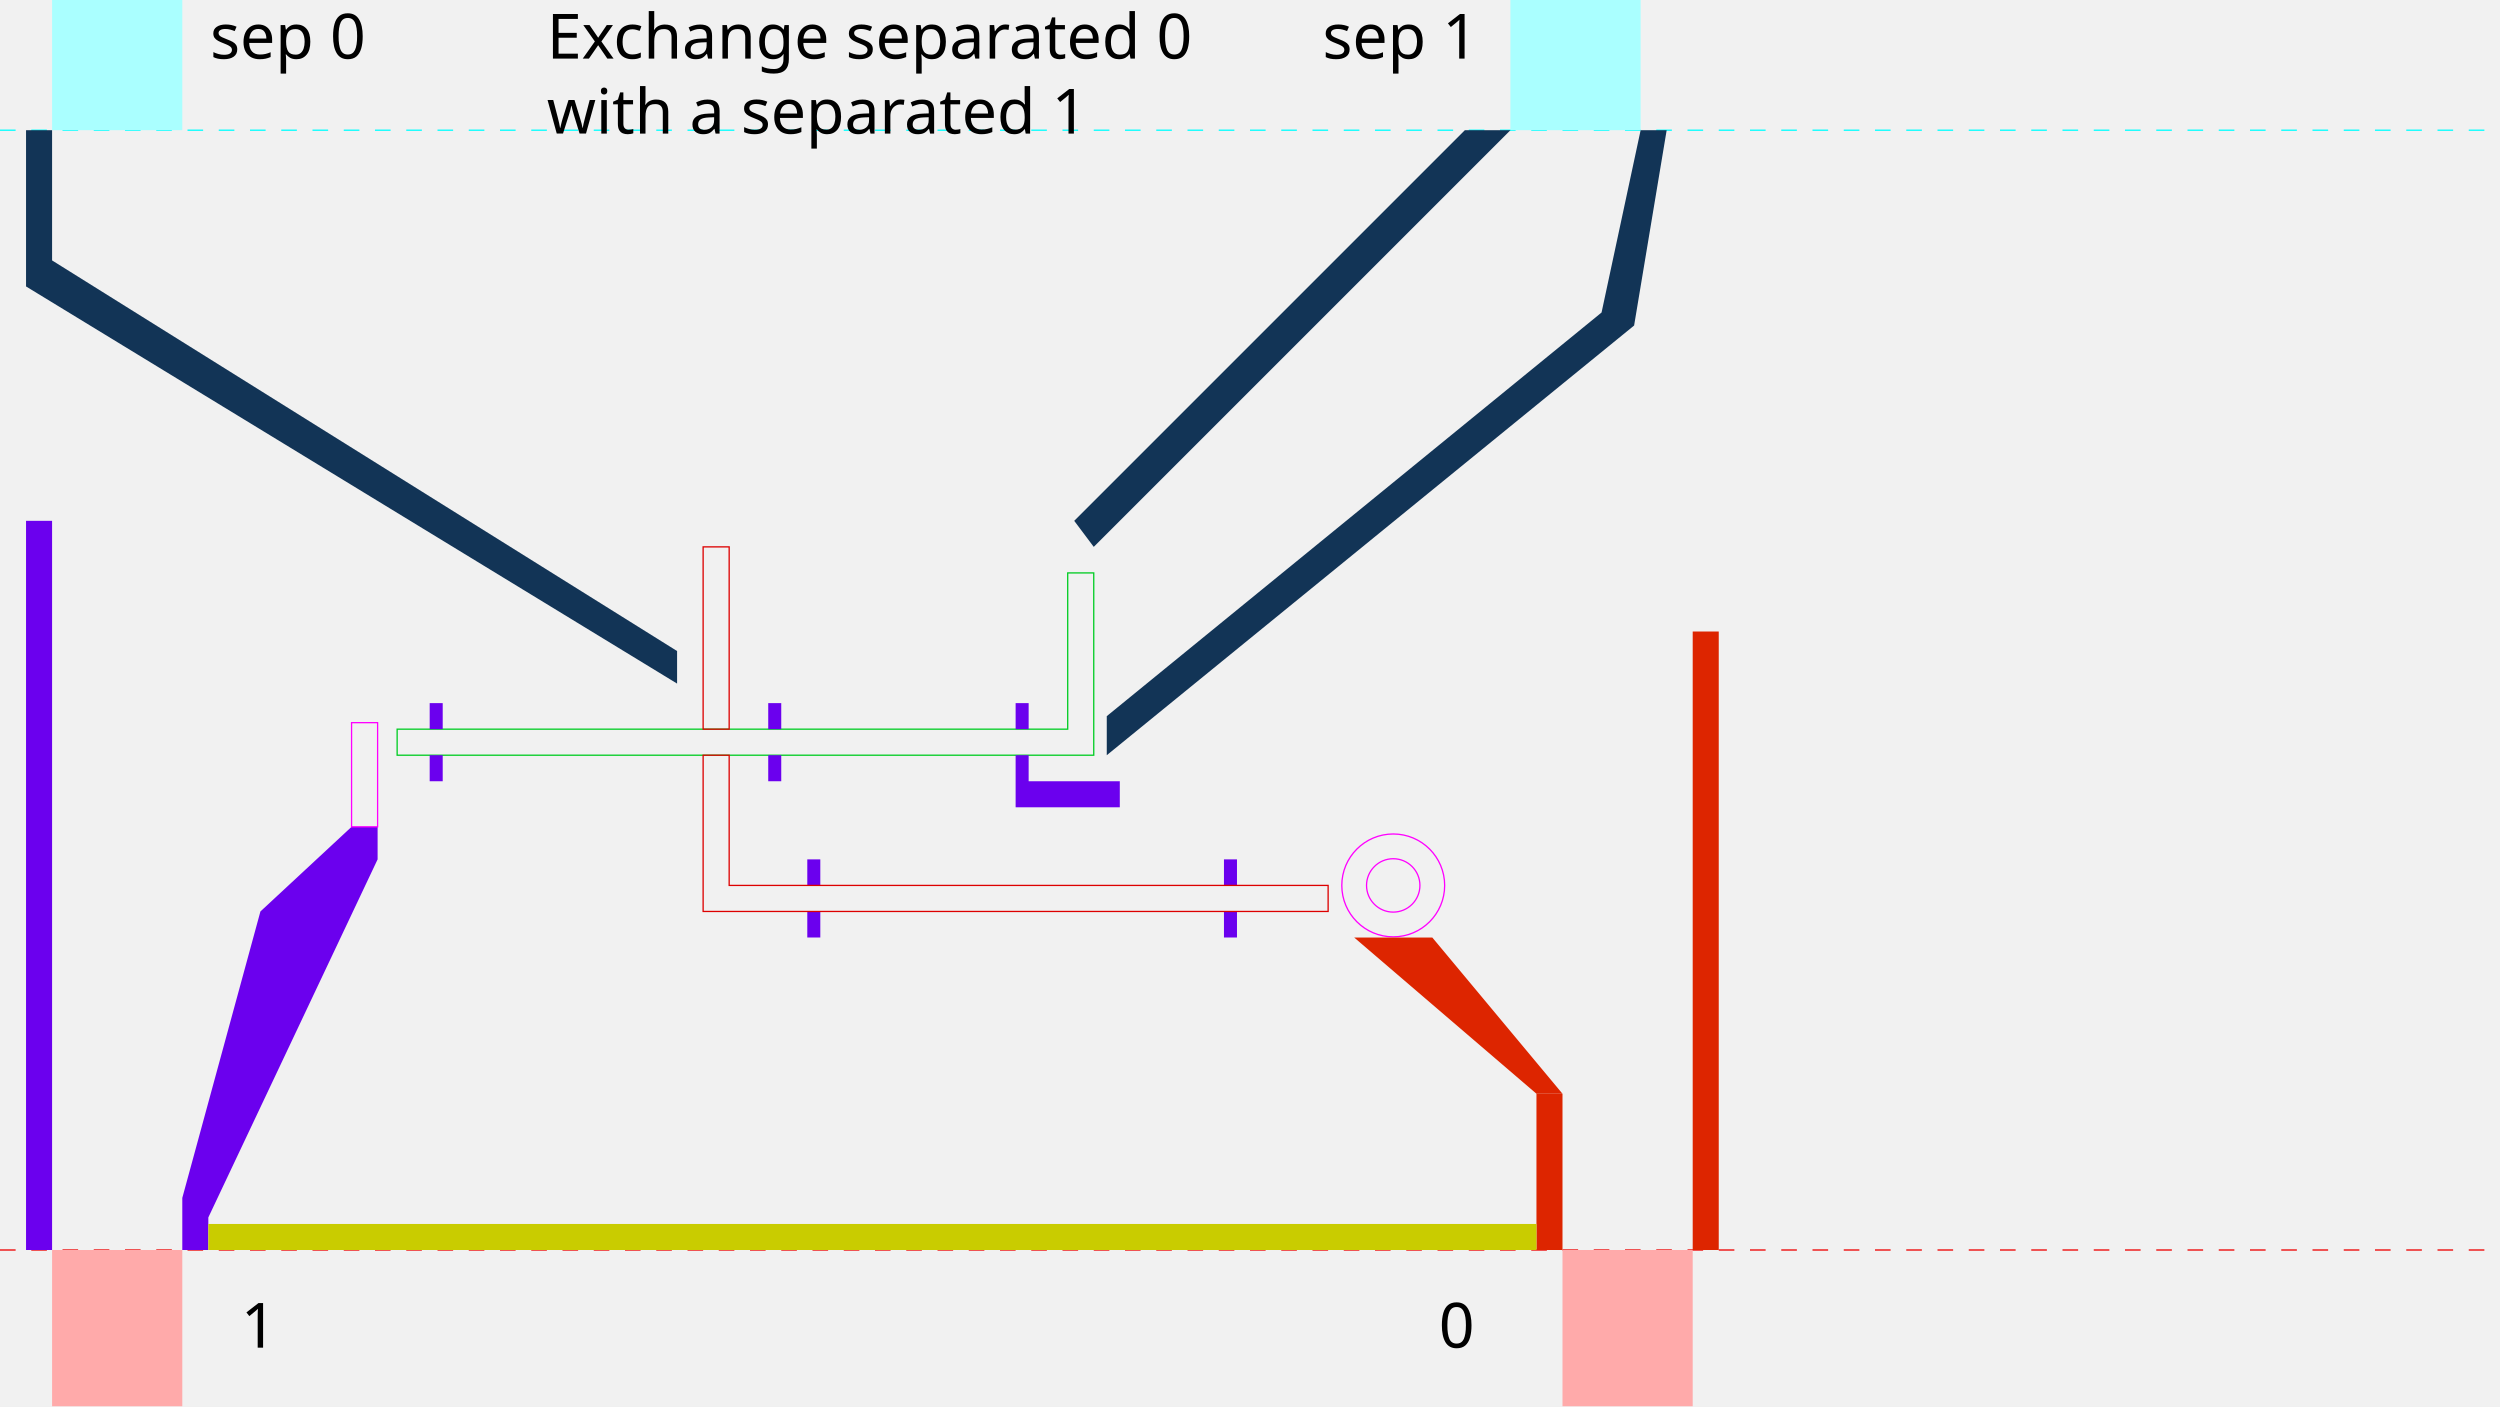
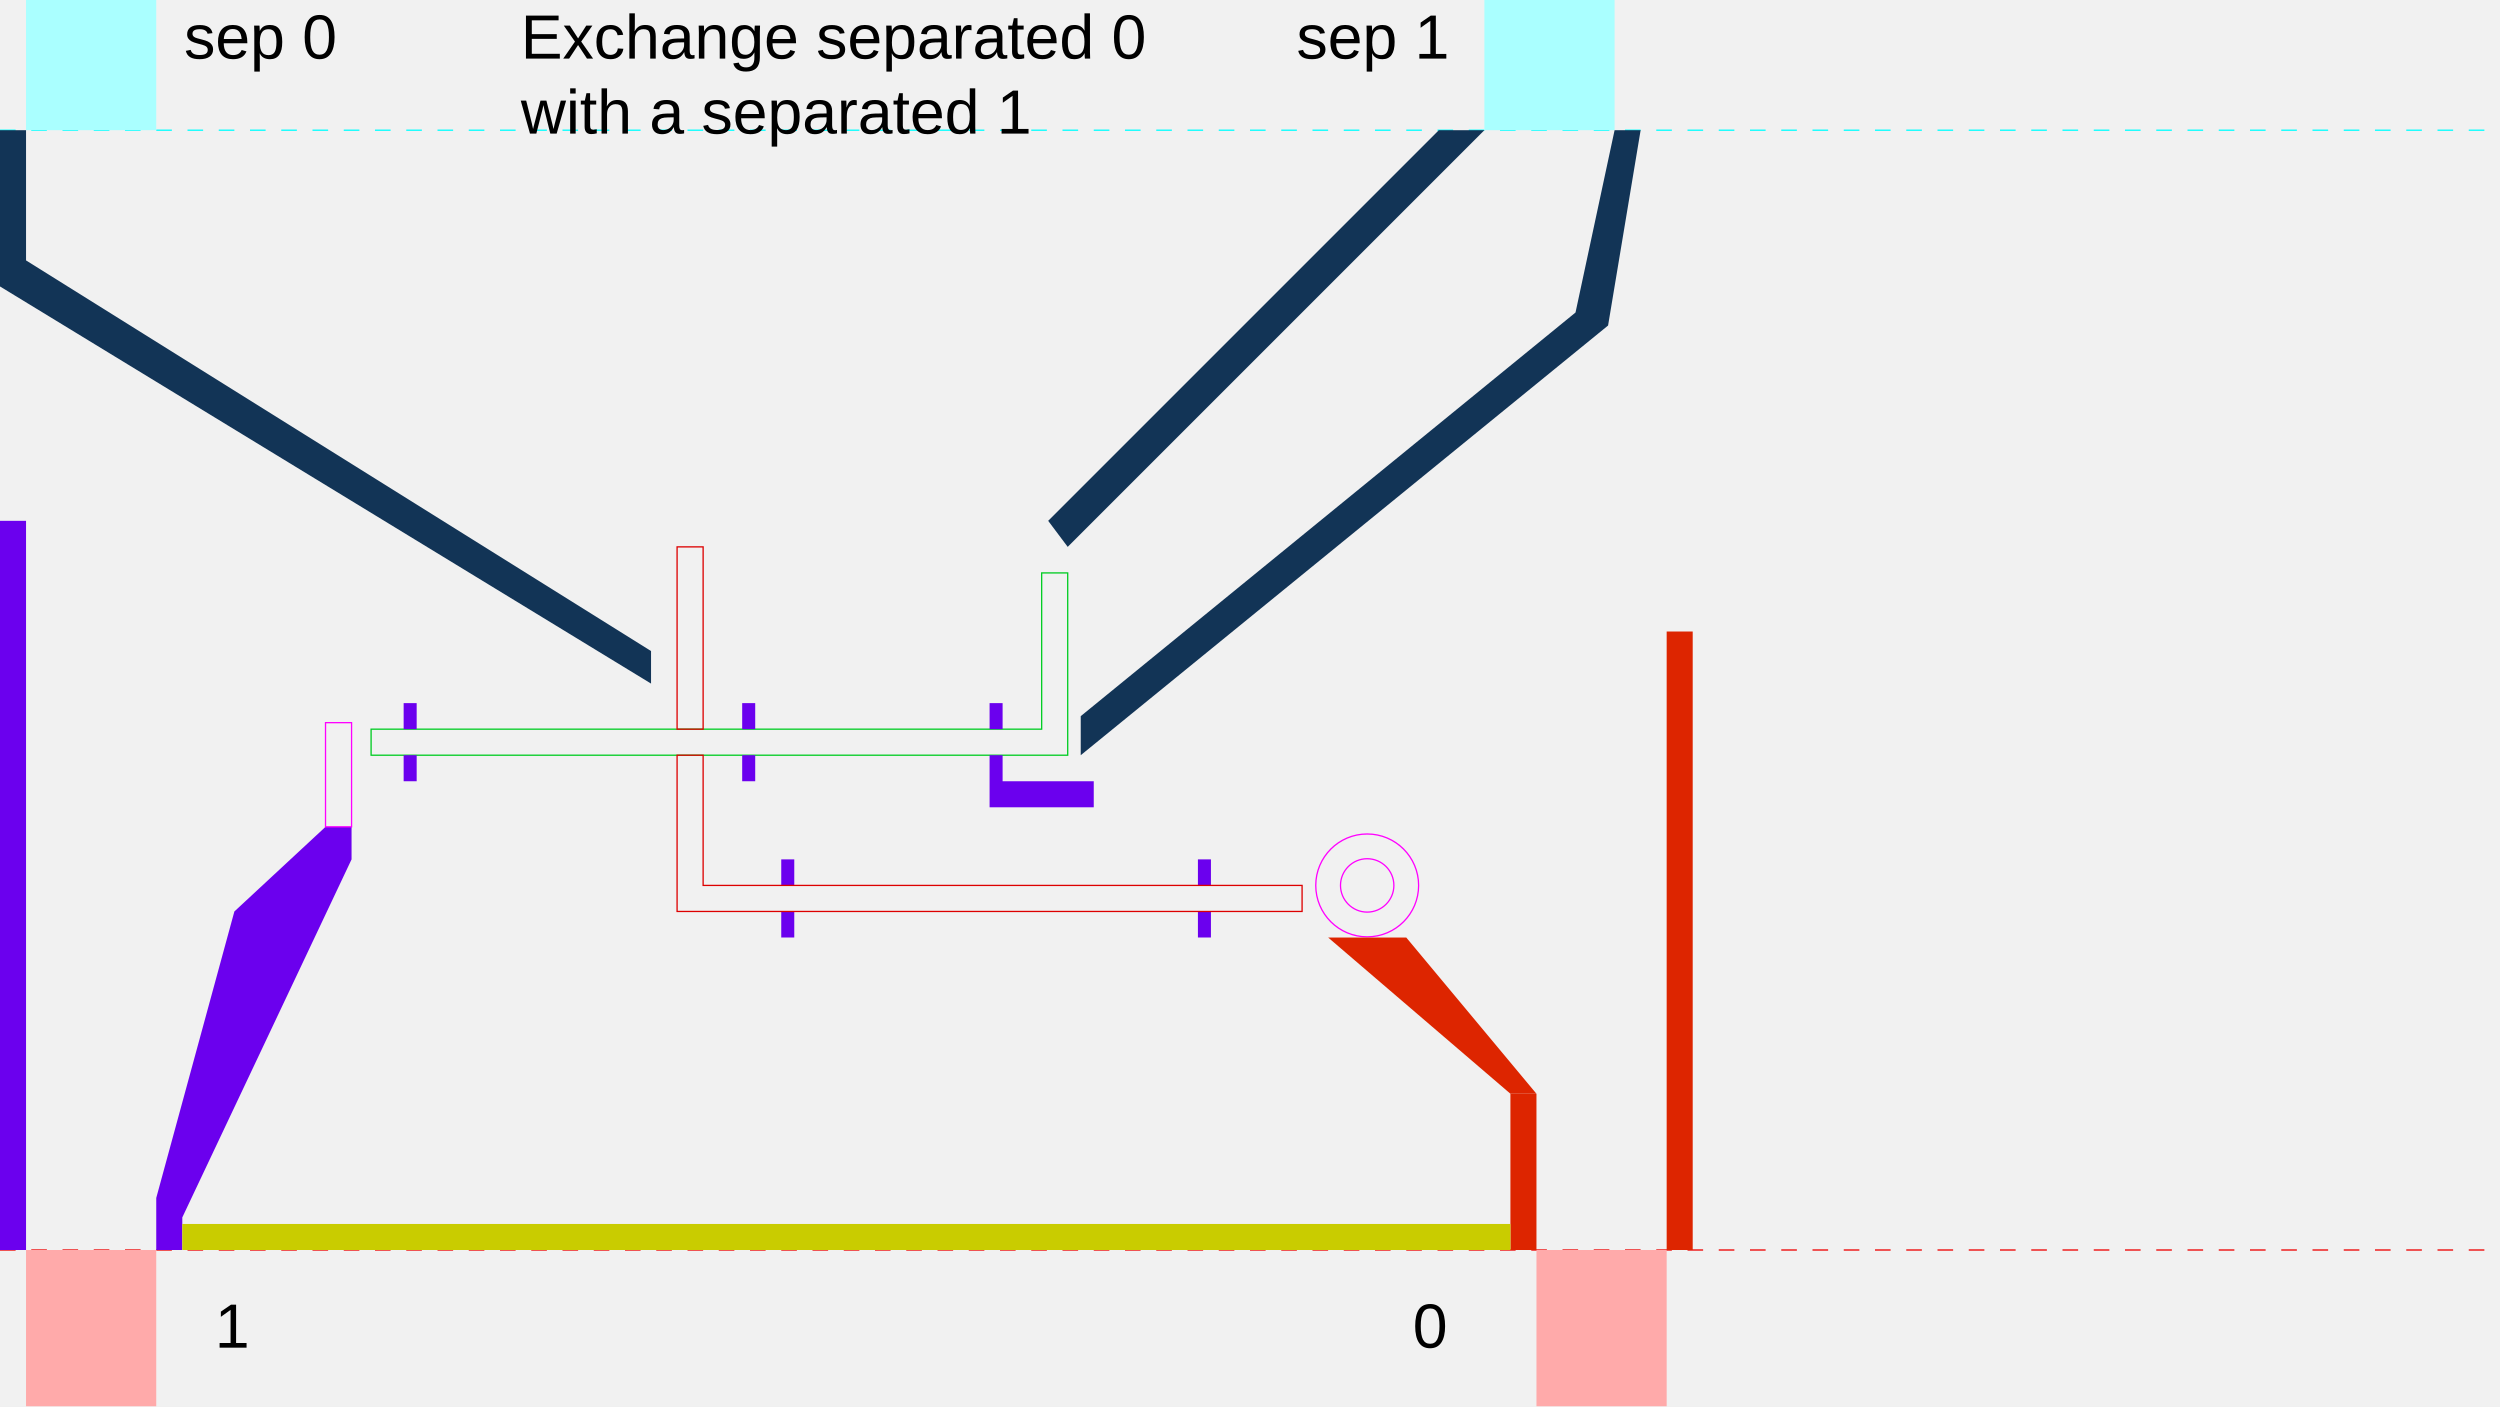
<svg xmlns="http://www.w3.org/2000/svg" id="Layer_1" width="1920" height="1080" version="1.1" viewBox="0 0 1920 1080">
  <g opacity=".05">
    <rect width="1920" height="1080" fill="#fff" />
  </g>
  <line y1="960" x2="1920" y2="960" fill="none" stroke="#e00" stroke-dasharray="12" stroke-miterlimit="10" />
  <line y1="100" x2="1920" y2="100" fill="none" stroke="aqua" stroke-dasharray="12" stroke-miterlimit="10" />
-   <rect x="1160" width="100" height="100" fill="#aff" />
-   <rect x="1200" y="960" width="100" height="120" fill="#faa" />
-   <text transform="translate(1015.689 45)" font-family="MyriadPro-Regular, 'Myriad Pro'" font-size="48">
-     <tspan x="0" y="0">sep 1</tspan>
-   </text>
-   <text transform="translate(1105 1035)" font-family="MyriadPro-Regular, 'Myriad Pro'" font-size="48">
-     <tspan x="0" y="0">0</tspan>
-   </text>
-   <rect x="40" y="960" width="100" height="120" fill="#faa" />
-   <text transform="translate(185 1035)" font-family="MyriadPro-Regular, 'Myriad Pro'" font-size="48">
-     <tspan x="0" y="0">1</tspan>
-   </text>
-   <rect x="40" width="100" height="100" fill="#aff" />
-   <text transform="translate(161.378 45)" font-family="MyriadPro-Regular, 'Myriad Pro'" font-size="48">
-     <tspan x="0" y="0">sep 0</tspan>
-   </text>
-   <text transform="translate(420 45)" font-family="MyriadPro-Regular, 'Myriad Pro'" font-size="48">
-     <tspan x="0" y="0">Exchange separated 0</tspan>
-     <tspan x="0" y="57.6">with a separated 1</tspan>
-   </text>
-   <polygon points="40 100 40 200 520 500 520 525 20 220 20 100 40 100" fill="#123456" />
-   <path d="M1070,641c21.505,0,39,17.495,39,39s-17.495,39-39,39-39-17.495-39-39,17.495-39,39-39M1070,701c11.579,0,21-9.421,21-21s-9.421-21-21-21-21,9.421-21,21,9.421,21,21,21M1070,640c-22.091,0-40,17.909-40,40s17.909,40,40,40,40-17.909,40-40-17.909-40-40-40h0ZM1070,700c-11.046,0-20-8.954-20-20s8.954-20,20-20,20,8.954,20,20-8.954,20-20,20h0Z" fill="#f0f" />
-   <polygon points="1100 720 1040 720 1180 840 1200 840 1100 720" fill="#dd2500" />
-   <rect x="1300" y="485" width="20" height="475" fill="#dd2500" />
-   <rect x="1180" y="840" width="20" height="120" fill="#dd2500" />
-   <polygon points="270 635 200 700 140 920 140 960 160 960 160 935 290 660 290 635 270 635" fill="#6b00ee" />
-   <polygon points="1260 100 1230 240 850 550 850 580 1255 250 1280 100 1260 100" fill="#123456" />
-   <rect x="20" y="400" width="20" height="560" fill="#6b00ee" />
-   <polygon points="840 580 305 580 305 560 820 560 820 440 840 440 840 580" fill="none" stroke="#0c2" stroke-miterlimit="10" />
-   <rect x="330" y="580" width="10" height="20" fill="#6b00ee" />
-   <rect x="590" y="580" width="10" height="20" fill="#6b00ee" />
-   <rect x="330" y="540" width="10" height="20" fill="#6b00ee" />
-   <rect x="780" y="540" width="10" height="20" fill="#6b00ee" />
-   <rect x="590" y="540" width="10" height="20" fill="#6b00ee" />
-   <rect x="940" y="700" width="10" height="20" fill="#6b00ee" />
-   <rect x="940" y="660" width="10" height="20" fill="#6b00ee" />
-   <rect x="620" y="700" width="10" height="20" fill="#6b00ee" />
-   <rect x="620" y="660" width="10" height="20" fill="#6b00ee" />
-   <rect x="160" y="940" width="1020" height="20" fill="#c9cc00" />
-   <path d="M560,560h-20v-140h20v140ZM540,700h480v-20h-460v-100h-20v120Z" fill="none" stroke="#d00" stroke-miterlimit="10" />
-   <rect x="270" y="555" width="20" height="80" fill="none" stroke="#f0f" stroke-miterlimit="10" />
-   <polygon points="790 600 790 580 780 580 780 600 780 620 860 620 860 600 790 600" fill="#6b00ee" />
-   <polygon points="1125 100 825 400 840 420 1160 100 1125 100" fill="#123456" />
+   <rect x="1140" width="100" height="100" fill="#aff" />
+   <rect x="1180" y="960" width="100" height="120" fill="#faa" />
+   <g isolation="isolate">
+     <text transform="translate(995.689 45)" font-family="ArialMT, Arial" font-size="48" isolation="isolate">
+       <tspan x="0" y="0">sep 1</tspan>
+     </text>
+   </g>
+   <g isolation="isolate">
+     <text transform="translate(1085 1035)" font-family="ArialMT, Arial" font-size="48" isolation="isolate">
+       <tspan x="0" y="0">0</tspan>
+     </text>
+   </g>
+   <rect x="20" y="960" width="100" height="120" fill="#faa" />
+   <g isolation="isolate">
+     <text transform="translate(165 1035)" font-family="ArialMT, Arial" font-size="48" isolation="isolate">
+       <tspan x="0" y="0">1</tspan>
+     </text>
+   </g>
+   <rect x="20" width="100" height="100" fill="#aff" />
+   <g isolation="isolate">
+     <text transform="translate(141.378 45)" font-family="ArialMT, Arial" font-size="48" isolation="isolate">
+       <tspan x="0" y="0">sep 0</tspan>
+     </text>
+   </g>
+   <g isolation="isolate">
+     <text transform="translate(400 45)" font-family="ArialMT, Arial" font-size="48" isolation="isolate">
+       <tspan x="0" y="0">Exchange separated 0</tspan>
+     </text>
+     <text transform="translate(400 102.6)" font-family="ArialMT, Arial" font-size="48" isolation="isolate">
+       <tspan x="0" y="0">with a separated 1</tspan>
+     </text>
+   </g>
+   <polygon points="20 100 20 200 500 500 500 525 0 220 0 100 20 100" fill="#123456" />
+   <path d="M1050,641c21.505,0,39,17.495,39,39s-17.495,39-39,39-39-17.495-39-39,17.495-39,39-39M1050,701c11.579,0,21-9.421,21-21s-9.421-21-21-21-21,9.421-21,21,9.421,21,21,21M1050,640c-22.091,0-40,17.909-40,40s17.909,40,40,40,40-17.909,40-40-17.909-40-40-40h0ZM1050,700c-11.046,0-20-8.954-20-20s8.954-20,20-20,20,8.954,20,20-8.954,20-20,20h0Z" fill="#f0f" />
+   <polygon points="1080 720 1020 720 1160 840 1180 840 1080 720" fill="#dd2500" />
+   <rect x="1280" y="485" width="20" height="475" fill="#dd2500" />
+   <rect x="1160" y="840" width="20" height="120" fill="#dd2500" />
+   <polygon points="250 635 180 700 120 920 120 960 140 960 140 935 270 660 270 635 250 635" fill="#6b00ee" />
+   <polygon points="1240 100 1210 240 830 550 830 580 1235 250 1260 100 1240 100" fill="#123456" />
+   <rect y="400" width="20" height="560" fill="#6b00ee" />
+   <polygon points="820 580 285 580 285 560 800 560 800 440 820 440 820 580" fill="none" stroke="#0c2" stroke-miterlimit="10" />
+   <rect x="310" y="580" width="10" height="20" fill="#6b00ee" />
+   <rect x="570" y="580" width="10" height="20" fill="#6b00ee" />
+   <rect x="310" y="540" width="10" height="20" fill="#6b00ee" />
+   <rect x="760" y="540" width="10" height="20" fill="#6b00ee" />
+   <rect x="570" y="540" width="10" height="20" fill="#6b00ee" />
+   <rect x="920" y="700" width="10" height="20" fill="#6b00ee" />
+   <rect x="920" y="660" width="10" height="20" fill="#6b00ee" />
+   <rect x="600" y="700" width="10" height="20" fill="#6b00ee" />
+   <rect x="600" y="660" width="10" height="20" fill="#6b00ee" />
+   <rect x="140" y="940" width="1020" height="20" fill="#c9cc00" />
+   <path d="M540,560h-20v-140h20v140ZM520,700h480v-20h-460v-100h-20v120Z" fill="none" stroke="#d00" stroke-miterlimit="10" />
+   <rect x="250" y="555" width="20" height="80" fill="none" stroke="#f0f" stroke-miterlimit="10" />
+   <polygon points="770 600 770 580 760 580 760 600 760 620 840 620 840 600 770 600" fill="#6b00ee" />
+   <polygon points="1105 100 805 400 820 420 1140 100 1105 100" fill="#123456" />
</svg>
